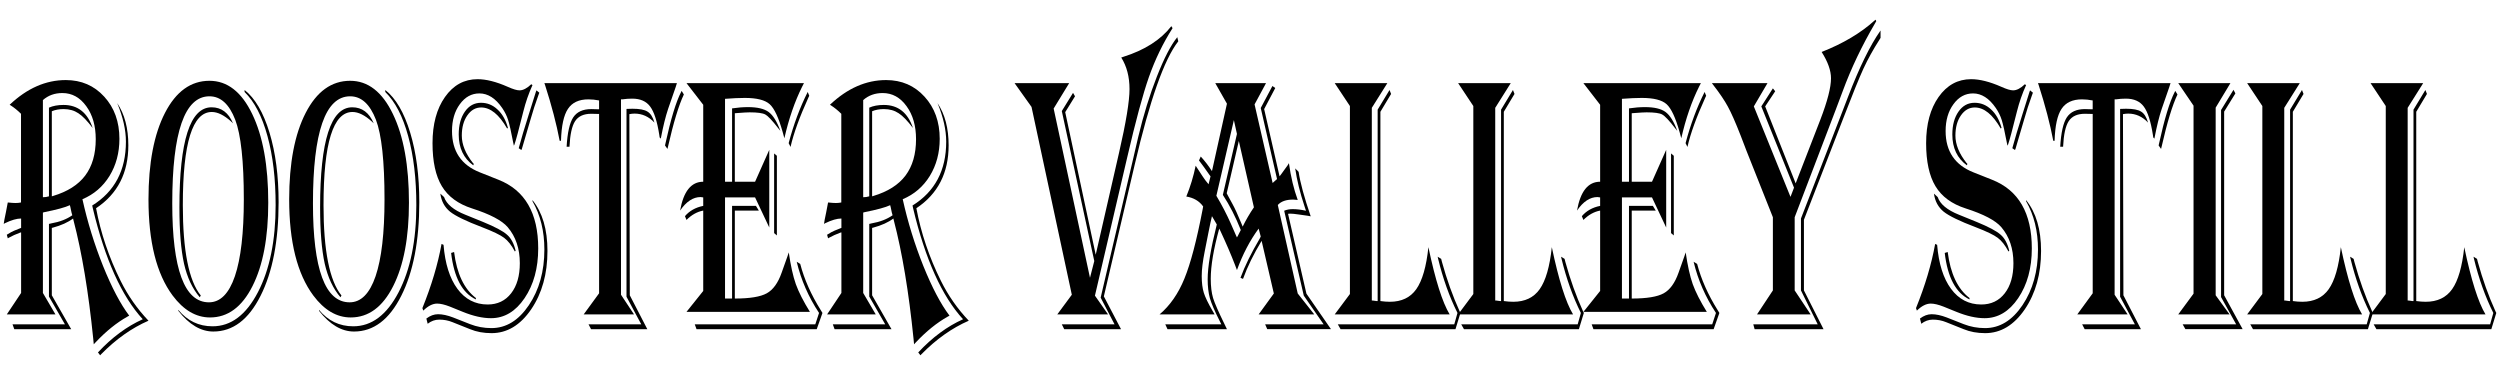
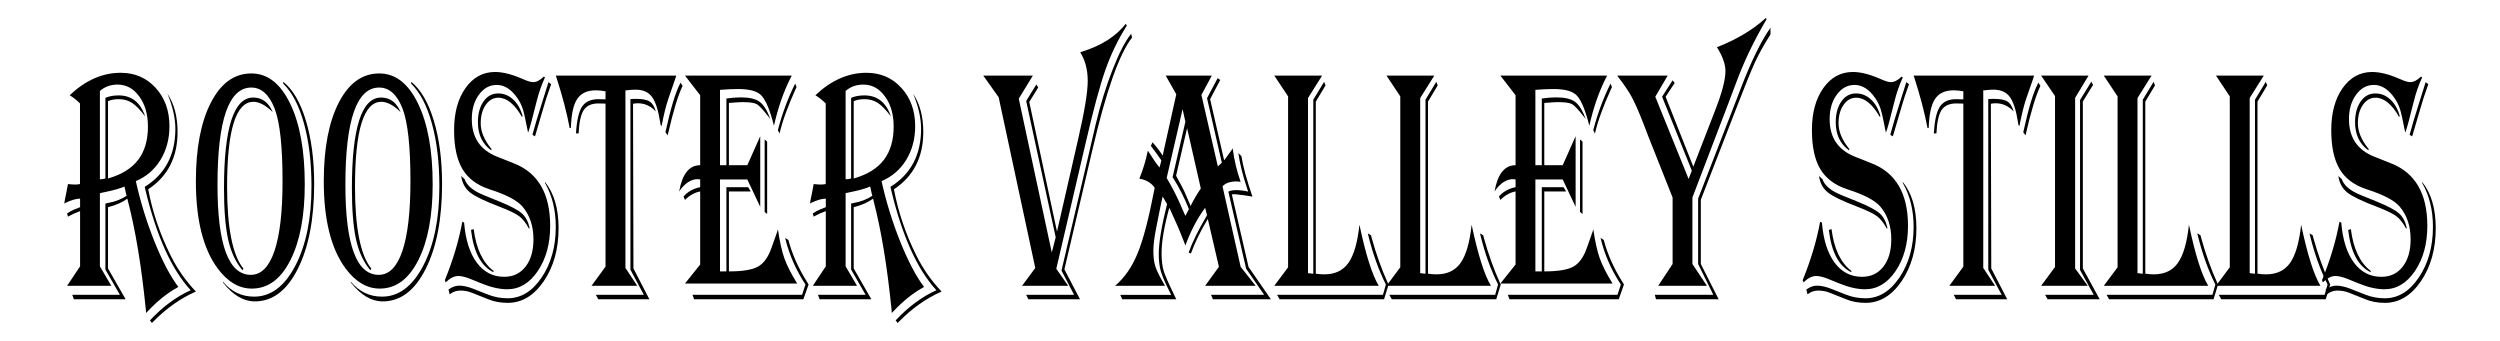
- <svg xmlns="http://www.w3.org/2000/svg" width="60mm" height="9mm" viewBox="0 0 60 9" version="1.1" id="svg16290">
+ <svg xmlns="http://www.w3.org/2000/svg" width="66mm" height="9mm" viewBox="0 0 66 9" version="1.1" id="svg16290">
  <defs id="defs16287">
    <rect x="10.09" y="117.716" width="770.198" height="179.937" id="rect17229" />
    <rect x="9.513" y="145.071" width="775.3" height="268.739" id="rect16776" />
  </defs>
  <g id="layer1">
-     <g aria-label="Rooster Valley Still" transform="matrix(0.1014604,0,0,0.1661159,-10.22283,-19.83938)" id="text17227" style="font-weight:bold;font-size:53.333px;line-height:1.25;-inkscape-font-specification:'sans-serif, Bold';text-align:center;text-anchor:middle;white-space:pre;shape-inside:url(#rect17229);display:inline;fill-opacity:0;stroke:#b8733b;stroke-width:1.89;stroke-linecap:round">
-       <path d="m 103.04,134.567 q 6.172,-3.568 13.281,-3.568 5.521,0 9.089,2.396 3.594,2.396 3.594,6.094 0,3.021 -2.344,5.365 -2.344,2.318 -6.406,3.359 1.797,4.948 4.87,9.635 3.099,4.688 6.198,7.188 l -0.391,0.13 q -3.88,1.328 -7.604,3.75 l -0.391,0.26 -0.13,-0.833 q -1.667,-10.078 -4.661,-17.083 l -0.104,-0.26 q -1.797,0.833 -4.818,1.328 l -0.208,0.026 v 9.74 l 4.583,4.896 h -13.464 l -0.417,-0.703 h 12.396 l -3.776,-4.01 v -10.495 l 0.547,-0.078 q 2.969,-0.312 4.974,-1.172 -0.156,-0.312 -0.182,-0.391 l -0.26,-0.755 q -0.026,-0.078 -0.13,-0.312 -1.615,0.469 -6.094,1.016 l -0.286,0.052 v 11.615 l 2.969,3.099 h -11.51 l 3.385,-3.099 v -8.75 l -0.208,0.026 q -1.51,0.339 -2.734,0.755 l -0.208,0.078 -0.234,-0.521 q 1.146,-0.443 1.797,-0.599 l 1.38,-0.339 0.208,-0.052 v -1.354 q -1.536,0 -3.828,0.677 l -0.286,0.104 q 0.052,-0.365 0.521,-1.693 0.052,-0.104 0.365,-1.172 0.026,-0.078 0.078,-0.234 1.172,0.078 1.823,0.078 0.703,0 1.302,-0.078 v -12.812 q -1.198,-0.729 -2.474,-1.224 z m 7.865,-0.677 v 14.036 q 0.755,0 1.432,-0.13 v -12.812 q 1.432,-0.391 3.438,-0.391 5.078,0 6.901,3.333 -1.927,-1.562 -3.385,-2.135 -1.458,-0.599 -3.49,-0.599 -1.589,0 -2.786,0.312 v 12.292 l 0.286,-0.052 q 5.13,-0.938 7.604,-2.943 2.5,-2.031 2.5,-5.26 0,-2.891 -2.24,-4.766 -2.24,-1.901 -5.651,-1.901 -2.734,0 -4.609,1.016 z m 12.578,15.625 q 1.641,5.365 5.807,10.495 2.604,3.203 6.589,5.755 -5.964,1.589 -11.198,4.844 l -0.234,0.156 -0.521,-0.417 q 4.974,-3.255 10.599,-4.792 -7.5,-5 -11.797,-15.99 l -0.156,-0.443 q 7.969,-3.021 7.969,-9.219 0,-2.552 -2.057,-5.573 2.63,2.396 2.63,6.094 0,5.99 -7.63,9.089 z" style="font-weight:normal;font-family:Algerian;-inkscape-font-specification:'Algerian, Normal';fill-opacity:1;stroke:none" id="path17768" />
-       <path d="m 155.879,137.25 -0.443,-0.26 q -2.5,-1.38 -4.583,-1.38 -6.849,0 -6.849,13.464 0,9.844 4.245,13.047 l -0.234,0.26 q -2.604,-1.849 -3.724,-4.844 -1.094,-3.021 -1.094,-8.151 0,-14.453 7.604,-14.453 3.464,0 5.078,2.318 z m -5.573,-6.146 q 6.328,0 10.104,4.792 3.802,4.792 3.802,12.812 0,7.578 -3.75,12.083 -3.724,4.505 -10.026,4.505 -4.974,0 -8.854,-3.177 -5.703,-4.687 -5.703,-13.88 0,-7.865 3.906,-12.5 3.906,-4.635 10.521,-4.635 z m 0,2.24 q -8.802,0 -8.802,15.469 0,14.297 8.672,14.297 4.036,0 6.146,-3.776 2.109,-3.802 2.109,-11.094 0,-8.255 -2.031,-11.51 -2.135,-3.385 -6.094,-3.385 z m 8.307,-0.911 q 3.724,1.797 5.885,6.146 2.161,4.349 2.161,10.052 0,8.385 -4.271,13.542 -4.245,5.156 -11.172,5.156 -4.427,0 -8.281,-2.995 v -0.13 q 3.229,2.37 8.099,2.37 6.536,0 10.729,-4.922 4.193,-4.922 4.193,-12.578 0,-5.703 -1.927,-9.974 -1.901,-4.271 -5.417,-6.38 z" style="font-weight:normal;font-family:Algerian;-inkscape-font-specification:'Algerian, Normal';fill-opacity:1;stroke:none" id="path17770" />
-       <path d="m 189.16,137.25 -0.443,-0.26 q -2.5,-1.38 -4.583,-1.38 -6.849,0 -6.849,13.464 0,9.844 4.245,13.047 l -0.234,0.26 q -2.604,-1.849 -3.724,-4.844 -1.094,-3.021 -1.094,-8.151 0,-14.453 7.604,-14.453 3.464,0 5.078,2.318 z m -5.573,-6.146 q 6.328,0 10.104,4.792 3.802,4.792 3.802,12.812 0,7.578 -3.75,12.083 -3.724,4.505 -10.026,4.505 -4.974,0 -8.854,-3.177 -5.703,-4.687 -5.703,-13.88 0,-7.865 3.906,-12.5 3.906,-4.635 10.521,-4.635 z m 0,2.24 q -8.802,0 -8.802,15.469 0,14.297 8.672,14.297 4.036,0 6.146,-3.776 2.109,-3.802 2.109,-11.094 0,-8.255 -2.031,-11.51 -2.135,-3.385 -6.094,-3.385 z m 8.307,-0.911 q 3.724,1.797 5.885,6.146 2.161,4.349 2.161,10.052 0,8.385 -4.271,13.542 -4.245,5.156 -11.172,5.156 -4.427,0 -8.281,-2.995 v -0.13 q 3.229,2.37 8.099,2.37 6.536,0 10.729,-4.922 4.193,-4.922 4.193,-12.578 0,-5.703 -1.927,-9.974 -1.901,-4.271 -5.417,-6.38 z" style="font-weight:normal;font-family:Algerian;-inkscape-font-specification:'Algerian, Normal';fill-opacity:1;stroke:none" id="path17772" />
-       <path d="m 226.712,131.729 q -1.354,1.823 -2.161,3.802 -1.589,3.906 -2.109,4.792 l -0.13,0.156 q -0.104,-0.286 -0.156,-0.443 -0.729,-2.344 -1.198,-3.255 -0.469,-0.911 -1.406,-1.745 -2.37,-2.109 -5.391,-2.109 -2.786,0 -4.635,1.562 -1.849,1.536 -1.849,3.88 0,4.375 6.589,5.964 l 4.401,1.068 q 9.401,2.266 9.401,9.922 0,4.271 -3.229,7.188 -3.203,2.891 -7.943,2.891 -2.969,0 -6.641,-0.911 l -3.047,-0.755 q -1.849,-0.443 -3.047,-0.443 -1.589,0 -3.281,1.016 l -0.208,-0.365 q 3.229,-4.87 4.531,-9.271 l 0.469,0.13 q 0.547,4.089 3.281,6.354 2.734,2.266 7.161,2.266 3.49,0 5.547,-1.615 2.057,-1.615 2.057,-4.349 0,-3.151 -2.865,-5.208 -2.057,-1.458 -8.437,-2.708 -4.922,-0.964 -7.135,-3.203 -2.214,-2.24 -2.214,-6.224 0,-4.115 2.943,-6.667 2.969,-2.578 7.708,-2.578 3.047,0 7.109,1.094 1.901,0.521 2.812,0.521 1.276,0 2.786,-0.885 z m 1.615,1.094 -0.234,0.391 q -1.068,1.797 -1.823,3.438 -1.823,3.828 -2.057,4.271 l -0.13,0.182 -0.625,-0.26 0.104,-0.234 q 0.755,-1.719 2.187,-4.479 l 1.771,-3.438 0.13,-0.208 z m -7.604,5.182 q -2.865,-3.047 -6.146,-3.047 -1.979,0 -3.281,1.146 -1.302,1.146 -1.302,2.917 0,1.927 2.63,3.958 l 0.208,0.13 -0.13,0.208 q -3.438,-1.536 -3.438,-4.453 0,-2.031 1.458,-3.307 1.458,-1.276 3.802,-1.276 2.24,0 3.906,0.964 1.693,0.938 2.474,2.656 z m 5.99,10.339 q 3.542,2.682 3.542,7.344 0,4.974 -3.854,8.437 -3.854,3.438 -9.375,3.438 -2.812,0 -5.078,-0.573 l -4.167,-1.016 q -1.458,-0.365 -3.125,-0.365 -1.484,0 -2.734,0.599 l -0.312,-0.755 q 1.354,-0.625 2.76,-0.625 1.562,0 3.568,0.469 l 4.01,0.964 q 2.396,0.573 5.052,0.573 5.208,0 8.854,-3.307 3.672,-3.333 3.672,-8.047 0,-3.984 -2.812,-6.979 z m -18.542,7.5 q 0.964,4.687 5.156,6.641 v 0.208 q -4.844,-1.406 -5.859,-6.719 z m -3.255,-8.438 0.885,0.495 q 0.859,1.536 5.026,2.552 l 4.193,1.042 q 4.271,1.068 5.677,1.849 1.432,0.755 2.031,2.318 l -0.182,0.104 q -1.172,-1.354 -2.552,-1.979 -1.354,-0.625 -5.234,-1.536 -5.625,-1.302 -7.552,-2.24 -1.927,-0.964 -2.292,-2.604 z" style="font-weight:normal;font-family:Algerian;-inkscape-font-specification:'Algerian, Normal';fill-opacity:1;stroke:none" id="path17774" />
-       <path d="m 260.879,131.442 q -0.234,0.443 -0.312,0.599 l -1.771,3.125 q -0.911,1.667 -1.693,4.167 l -0.052,0.13 -0.26,-0.182 -0.078,-0.339 q -0.755,-2.969 -2.161,-4.115 -1.38,-1.146 -4.245,-1.146 -1.172,0 -2.344,0.104 h -0.312 v 28.229 l 3.073,2.839 h -11.901 l 3.646,-3.047 v -25.911 l -1.849,-0.026 q -2.682,0 -3.828,1.068 -1.12,1.042 -1.328,3.698 h -0.677 q 0.286,-3.047 1.562,-4.245 1.302,-1.198 4.271,-1.198 l 1.562,0.026 h 0.286 v -1.276 q -1.328,-0.156 -2.526,-0.156 -3.359,0 -4.844,1.38 -1.484,1.354 -1.641,4.609 h -0.312 q -1.12,-3.62 -3.464,-8.073 l -0.156,-0.26 z m 1.641,1.641 q -1.797,2.292 -3.776,7.604 l -0.104,0.26 -0.573,-0.495 0.078,-0.234 q 1.927,-5.391 3.724,-7.5 l 0.13,-0.156 z m -6.953,4.062 q -2.005,-1.302 -4.688,-1.302 -0.599,0 -1.25,0.078 l 0.104,26.172 4.141,4.896 h -13.307 l -0.599,-0.703 h 12.474 l -3.49,-3.984 v -27.135 l 1.406,-0.026 q 2.526,0 3.568,0.417 1.068,0.391 1.641,1.589 z" style="font-weight:normal;font-family:Algerian;-inkscape-font-specification:'Algerian, Normal';fill-opacity:1;stroke:none" id="path17776" />
-       <path d="m 290.931,131.442 -0.417,0.495 q -2.656,3.255 -4.219,7.474 -0.26,-0.599 -0.391,-0.885 -1.432,-3.125 -3.073,-4.036 -1.641,-0.911 -5.885,-0.911 -1.953,0 -4.687,0.13 v 11.979 h 1.667 v -10.599 q 1.979,-0.182 3.776,-0.182 3.307,0 4.87,0.703 1.562,0.703 2.786,2.734 -0.365,-0.26 -0.521,-0.391 -2.109,-1.667 -3.047,-1.979 -0.938,-0.312 -3.698,-0.312 -0.833,0 -2.969,0.104 l -0.547,0.026 v 9.896 h 4.792 l 3.359,-4.609 v 11.224 l -3.359,-4.349 h -7.109 v 14.609 h 1.667 v -13.385 h 5.651 l 0.677,0.677 h -5.677 v 12.708 q 5.312,0 7.552,-0.755 2.24,-0.755 3.516,-2.969 l 1.38,-2.37 q 0.078,-0.156 0.312,-0.573 0.677,2.865 1.667,4.583 1.016,1.719 3.333,4.01 h -29.193 l 3.958,-3.021 V 149.854 q -2.188,0.26 -3.958,1.354 l -0.365,-0.547 q 1.589,-1.146 4.323,-1.484 v -1.224 q -0.443,-0.052 -0.625,-0.052 -2.656,0 -4.844,1.953 1.198,-4.167 5.469,-4.167 v -11.12 l -3.958,-3.125 z m 1.25,1.823 -0.182,0.234 q -3.177,4.271 -4.245,7.161 l -0.443,-0.547 q 1.745,-4.036 4.505,-7.396 z m -7.656,8.672 v 11.51 l -0.651,-0.339 v -11.51 z m 10.781,22.708 -1.354,2.344 h -28.437 l -0.417,-0.703 h 28.516 l 0.885,-1.641 q -3.75,-3.464 -5.286,-7.396 l 0.833,0.312 q 1.432,3.333 4.844,6.667 z" style="font-weight:normal;font-family:Algerian;-inkscape-font-specification:'Algerian, Normal';fill-opacity:1;stroke:none" id="path17778" />
-       <path d="m 297.077,134.567 q 6.172,-3.568 13.281,-3.568 5.521,0 9.089,2.396 3.594,2.396 3.594,6.094 0,3.021 -2.344,5.365 -2.344,2.318 -6.406,3.359 1.797,4.948 4.87,9.635 3.099,4.688 6.198,7.188 l -0.391,0.13 q -3.88,1.328 -7.604,3.75 l -0.391,0.26 -0.13,-0.833 q -1.667,-10.078 -4.661,-17.083 l -0.104,-0.26 q -1.797,0.833 -4.818,1.328 l -0.208,0.026 v 9.74 l 4.583,4.896 h -13.464 l -0.417,-0.703 h 12.396 l -3.776,-4.01 v -10.495 l 0.547,-0.078 q 2.969,-0.312 4.974,-1.172 -0.156,-0.312 -0.182,-0.391 l -0.26,-0.755 q -0.026,-0.078 -0.13,-0.312 -1.615,0.469 -6.094,1.016 l -0.286,0.052 v 11.615 l 2.969,3.099 h -11.51 l 3.385,-3.099 v -8.75 l -0.208,0.026 q -1.51,0.339 -2.734,0.755 l -0.208,0.078 -0.234,-0.521 q 1.146,-0.443 1.797,-0.599 l 1.38,-0.339 0.208,-0.052 v -1.354 q -1.536,0 -3.828,0.677 l -0.286,0.104 q 0.052,-0.365 0.521,-1.693 0.052,-0.104 0.365,-1.172 0.026,-0.078 0.078,-0.234 1.172,0.078 1.823,0.078 0.703,0 1.302,-0.078 v -12.812 q -1.198,-0.729 -2.474,-1.224 z m 7.865,-0.677 v 14.036 q 0.755,0 1.432,-0.13 v -12.812 q 1.432,-0.391 3.438,-0.391 5.078,0 6.901,3.333 -1.927,-1.562 -3.385,-2.135 -1.458,-0.599 -3.49,-0.599 -1.589,0 -2.786,0.312 v 12.292 l 0.286,-0.052 q 5.13,-0.938 7.604,-2.943 2.5,-2.031 2.5,-5.26 0,-2.891 -2.24,-4.766 -2.24,-1.901 -5.651,-1.901 -2.734,0 -4.609,1.016 z m 12.578,15.625 q 1.641,5.365 5.807,10.495 2.604,3.203 6.589,5.755 -5.964,1.589 -11.198,4.844 l -0.234,0.156 -0.521,-0.417 q 4.974,-3.255 10.599,-4.792 -7.5,-5 -11.797,-15.99 l -0.156,-0.443 q 7.969,-3.021 7.969,-9.219 0,-2.552 -2.057,-5.573 2.63,2.396 2.63,6.094 0,5.99 -7.63,9.089 z" style="font-weight:normal;font-family:Algerian;-inkscape-font-specification:'Algerian, Normal';fill-opacity:1;stroke:none" id="path17780" />
-       <path d="m 377.832,123.213 0.286,0.286 q -3.411,3.281 -5.573,7.031 -2.161,3.75 -5.182,11.719 l -7.604,19.896 3.099,2.708 h -12.005 l 3.437,-2.839 -9.531,-27.135 -4.01,-3.438 h 12.917 l -3.672,3.672 8.594,24.453 1.016,-2.422 -7.682,-21.667 2.656,-2.63 0.469,0.495 -2.318,2.292 7.214,20.599 5.521,-14.74 q 2.474,-6.562 2.474,-9.193 0,-2.656 -1.953,-4.557 l 0.495,-0.104 q 7.578,-1.458 11.354,-4.427 z m 1.406,1.589 0.234,0.599 q -4.974,3.88 -10.26,17.708 l -7.344,19.141 4.062,4.74 h -13.437 l -0.573,-0.703 h 12.474 l -3.281,-3.854 7.474,-19.505 1.406,-3.698 q 1.875,-4.792 4.427,-8.75 2.552,-3.984 4.818,-5.677 z" style="font-weight:normal;font-family:Algerian;-inkscape-font-specification:'Algerian, Normal';fill-opacity:1;stroke:none" id="path17782" />
-       <path d="m 400.228,131.442 -2.708,3.073 4.271,11.354 1.042,-0.573 -3.854,-10.26 2.76,-3.177 0.677,0.286 -2.63,3.047 3.646,9.714 q 0.312,-0.234 0.365,-0.286 l 0.859,-0.729 q 0.781,-0.625 0.99,-0.885 0.677,2.969 2.083,5.312 -0.755,-0.052 -1.094,-0.052 -2.474,0 -3.62,0.781 l 4.714,12.786 3.906,3.021 h -13.151 l 3.594,-3.021 -2.891,-7.604 q -2.865,2.891 -4.401,5.495 l -0.599,-0.156 q 1.536,-2.552 4.583,-5.703 l 0.208,-0.26 -0.495,-1.146 q -3.099,2.578 -5.13,5.99 l -0.469,-0.755 q -1.354,-2.161 -3.464,-4.922 l -0.26,-0.312 q -2.005,4.453 -2.005,7.24 0,1.641 0.547,2.786 0.573,1.12 2.708,3.776 0.182,0.234 0.573,0.729 h -14.062 l -0.521,-0.703 h 13.255 l -0.443,-0.547 q -1.719,-2.083 -2.266,-3.229 -0.521,-1.172 -0.521,-2.734 0,-2.656 2.161,-7.917 l -1.146,-1.198 q -0.339,0.833 -0.859,2.448 l -0.859,2.656 q -0.703,2.135 -0.703,3.542 0,1.458 0.495,2.422 0.495,0.964 2.083,2.63 0.156,0.156 0.469,0.495 h -13.021 q 3.724,-1.927 5.885,-5.182 2.188,-3.255 4.323,-10.052 l 0.104,-0.365 q -1.38,-1.172 -3.984,-1.432 1.432,-2.135 2.214,-4.453 0.365,0.339 0.443,0.417 l 1.172,1.094 q 0.599,0.573 1.432,1.172 l 0.469,-1.146 -0.312,-0.26 q -1.302,-1.146 -2.187,-1.849 l -0.234,-0.182 0.417,-0.573 q 1.38,0.911 2.656,2.109 l 3.542,-9.74 -2.76,-2.969 z m -6.432,8.359 -2.865,7.552 q 0.234,0.26 0.26,0.312 l 1.068,1.198 q 0.859,0.938 2.188,2.917 l 0.26,0.391 q 1.12,-1.406 2.656,-2.786 z m -1.172,-3.021 -4.141,10.937 q 1.979,2.031 3.411,4.01 l 1.198,1.667 q 0.026,0.026 0.26,0.339 0.234,-0.234 0.26,-0.286 l 0.365,-0.443 q 0.078,-0.104 0.286,-0.339 -1.823,-2.812 -4.245,-5.078 l 3.333,-8.802 z m 15.312,7.474 q 0.573,2.344 2.865,6.432 -0.573,-0.078 -0.651,-0.078 l -2.109,-0.182 q -1.432,-0.13 -2.083,-0.13 -0.104,0 -0.521,0.026 l 4.349,11.536 5.807,5.13 h -15.078 l -0.495,-0.703 h 13.828 l -4.688,-4.141 -4.635,-12.266 q 0.885,-0.234 2.031,-0.234 1.406,0 3.125,0.234 l -0.312,-0.573 q -1.667,-3.073 -2.24,-5.547 z" style="font-weight:normal;font-family:Algerian;-inkscape-font-specification:'Algerian, Normal';fill-opacity:1;stroke:none" id="path17784" />
-       <path d="m 416.478,131.442 h 12.448 l -3.672,3.568 v 27.839 h 0.208 l 0.938,0.078 h 0.234 v -27.656 l 2.812,-2.839 0.365,0.573 -2.526,2.578 v 27.344 q 1.172,0.104 2.24,0.104 4.141,0 6.25,-1.823 2.135,-1.849 2.865,-6.068 2.448,7.109 5.026,9.714 h -27.187 l 3.594,-2.943 v -27.161 z m 29.74,33.203 -1.172,2.344 h -27.187 l -0.651,-0.703 h 27.552 l 0.755,-1.641 q -2.865,-3.516 -4.583,-7.839 l -0.104,-0.286 0.833,0.312 0.182,0.443 q 1.745,3.854 4.167,7.109 z" style="font-weight:normal;font-family:Algerian;-inkscape-font-specification:'Algerian, Normal';fill-opacity:1;stroke:none" id="path17786" />
-       <path d="m 445.67,131.442 h 12.448 l -3.672,3.568 v 27.839 h 0.208 l 0.938,0.078 h 0.234 v -27.656 l 2.812,-2.839 0.365,0.573 -2.526,2.578 v 27.344 q 1.172,0.104 2.24,0.104 4.141,0 6.25,-1.823 2.135,-1.849 2.865,-6.068 2.448,7.109 5.026,9.714 h -27.187 l 3.594,-2.943 v -27.161 z m 29.74,33.203 -1.172,2.344 h -27.187 l -0.651,-0.703 h 27.552 l 0.755,-1.641 q -2.865,-3.516 -4.583,-7.839 l -0.104,-0.286 0.833,0.312 0.182,0.443 q 1.745,3.854 4.167,7.109 z" style="font-weight:normal;font-family:Algerian;-inkscape-font-specification:'Algerian, Normal';fill-opacity:1;stroke:none" id="path17788" />
-       <path d="m 503.092,131.442 -0.417,0.495 q -2.656,3.255 -4.219,7.474 -0.26,-0.599 -0.391,-0.885 -1.432,-3.125 -3.073,-4.036 -1.641,-0.911 -5.885,-0.911 -1.953,0 -4.688,0.13 v 11.979 h 1.667 v -10.599 q 1.979,-0.182 3.776,-0.182 3.307,0 4.87,0.703 1.562,0.703 2.786,2.734 -0.365,-0.26 -0.521,-0.391 -2.109,-1.667 -3.047,-1.979 -0.938,-0.312 -3.698,-0.312 -0.833,0 -2.969,0.104 l -0.547,0.026 v 9.896 h 4.792 l 3.359,-4.609 v 11.224 l -3.359,-4.349 h -7.109 v 14.609 h 1.667 v -13.385 h 5.651 l 0.677,0.677 h -5.677 v 12.708 q 5.312,0 7.552,-0.755 2.24,-0.755 3.516,-2.969 l 1.38,-2.37 q 0.078,-0.156 0.312,-0.573 0.677,2.865 1.667,4.583 1.016,1.719 3.333,4.01 h -29.193 l 3.958,-3.021 V 149.854 q -2.188,0.26 -3.958,1.354 l -0.365,-0.547 q 1.589,-1.146 4.323,-1.484 v -1.224 q -0.443,-0.052 -0.625,-0.052 -2.656,0 -4.844,1.953 1.198,-4.167 5.469,-4.167 v -11.12 l -3.958,-3.125 z m 1.25,1.823 -0.182,0.234 q -3.177,4.271 -4.245,7.161 l -0.443,-0.547 q 1.745,-4.036 4.505,-7.396 z m -7.656,8.672 v 11.51 l -0.651,-0.339 v -11.51 z m 10.781,22.708 -1.354,2.344 h -28.437 l -0.417,-0.703 h 28.516 l 0.885,-1.641 q -3.75,-3.464 -5.286,-7.396 l 0.833,0.312 q 1.432,3.333 4.844,6.667 z" style="font-weight:normal;font-family:Algerian;-inkscape-font-specification:'Algerian, Normal';fill-opacity:1;stroke:none" id="path17790" />
-       <path d="m 544.42,122.276 0.156,0.208 -0.26,0.286 q -4.661,4.844 -7.682,9.844 -1.172,1.901 -1.667,2.708 l -9.688,15.495 v 10.573 l 3.776,3.464 h -12.682 l 3.75,-3.464 v -10.573 l -6.25,-9.609 -1.354,-2.161 q -1.849,-2.891 -3.047,-4.219 -1.172,-1.328 -3.49,-3.151 l -0.286,-0.234 h 13.151 l -3.229,3.359 8.672,13.073 0.833,-1.328 -7.734,-11.745 2.734,-2.604 0.547,0.417 -2.37,2.188 7.214,11.12 5.833,-9.193 q 2.526,-4.01 2.526,-5.99 0,-1.667 -2.214,-3.802 7.578,-1.823 12.448,-4.505 z m 1.172,1.562 v 1.068 l -0.26,0.26 q -2.187,2.083 -3.776,4.167 -1.562,2.083 -4.661,7.005 l -9.427,14.844 v 10.208 l 4.635,5.599 h -16.302 l -0.312,-0.703 h 15.234 l -3.958,-4.896 v -10.391 l 9.609,-15.156 1.51,-2.396 q 4.036,-6.432 7.708,-9.609 z" style="font-weight:normal;font-family:Algerian;-inkscape-font-specification:'Algerian, Normal';fill-opacity:1;stroke:none" id="path17792" />
-       <path d="m 580.019,131.729 q -1.354,1.823 -2.161,3.802 -1.589,3.906 -2.109,4.792 l -0.13,0.156 q -0.104,-0.286 -0.156,-0.443 -0.729,-2.344 -1.198,-3.255 -0.469,-0.911 -1.406,-1.745 -2.37,-2.109 -5.391,-2.109 -2.786,0 -4.635,1.562 -1.849,1.536 -1.849,3.88 0,4.375 6.589,5.964 l 4.401,1.068 q 9.401,2.266 9.401,9.922 0,4.271 -3.229,7.188 -3.203,2.891 -7.943,2.891 -2.969,0 -6.641,-0.911 l -3.047,-0.755 q -1.849,-0.443 -3.047,-0.443 -1.589,0 -3.281,1.016 l -0.208,-0.365 q 3.229,-4.87 4.531,-9.271 l 0.469,0.13 q 0.547,4.089 3.281,6.354 2.734,2.266 7.161,2.266 3.49,0 5.547,-1.615 2.057,-1.615 2.057,-4.349 0,-3.151 -2.865,-5.208 -2.057,-1.458 -8.438,-2.708 -4.922,-0.964 -7.135,-3.203 -2.214,-2.24 -2.214,-6.224 0,-4.115 2.943,-6.667 2.969,-2.578 7.708,-2.578 3.047,0 7.109,1.094 1.901,0.521 2.812,0.521 1.276,0 2.786,-0.885 z m 1.615,1.094 -0.234,0.391 q -1.068,1.797 -1.823,3.438 -1.823,3.828 -2.057,4.271 l -0.13,0.182 -0.625,-0.26 0.104,-0.234 q 0.755,-1.719 2.188,-4.479 l 1.771,-3.438 0.13,-0.208 z m -7.604,5.182 q -2.865,-3.047 -6.146,-3.047 -1.979,0 -3.281,1.146 -1.302,1.146 -1.302,2.917 0,1.927 2.63,3.958 l 0.208,0.13 -0.13,0.208 q -3.437,-1.536 -3.437,-4.453 0,-2.031 1.458,-3.307 1.458,-1.276 3.802,-1.276 2.24,0 3.906,0.964 1.693,0.938 2.474,2.656 z m 5.99,10.339 q 3.542,2.682 3.542,7.344 0,4.974 -3.854,8.437 -3.854,3.438 -9.375,3.438 -2.812,0 -5.078,-0.573 l -4.167,-1.016 q -1.458,-0.365 -3.125,-0.365 -1.484,0 -2.734,0.599 l -0.312,-0.755 q 1.354,-0.625 2.76,-0.625 1.562,0 3.568,0.469 l 4.01,0.964 q 2.396,0.573 5.052,0.573 5.208,0 8.854,-3.307 3.672,-3.333 3.672,-8.047 0,-3.984 -2.812,-6.979 z m -18.542,7.5 q 0.964,4.687 5.156,6.641 v 0.208 q -4.844,-1.406 -5.859,-6.719 z m -3.255,-8.438 0.885,0.495 q 0.859,1.536 5.026,2.552 l 4.193,1.042 q 4.271,1.068 5.677,1.849 1.432,0.755 2.031,2.318 l -0.182,0.104 q -1.172,-1.354 -2.552,-1.979 -1.354,-0.625 -5.234,-1.536 -5.625,-1.302 -7.552,-2.24 -1.927,-0.964 -2.292,-2.604 z" style="font-weight:normal;font-family:Algerian;-inkscape-font-specification:'Algerian, Normal';fill-opacity:1;stroke:none" id="path17794" />
-       <path d="m 614.186,131.442 q -0.234,0.443 -0.312,0.599 l -1.771,3.125 q -0.911,1.667 -1.693,4.167 l -0.052,0.13 -0.26,-0.182 -0.078,-0.339 q -0.755,-2.969 -2.161,-4.115 -1.38,-1.146 -4.245,-1.146 -1.172,0 -2.344,0.104 h -0.312 v 28.229 l 3.073,2.839 h -11.901 l 3.646,-3.047 v -25.911 l -1.849,-0.026 q -2.682,0 -3.828,1.068 -1.12,1.042 -1.328,3.698 H 588.092 q 0.286,-3.047 1.562,-4.245 1.302,-1.198 4.271,-1.198 l 1.562,0.026 h 0.286 v -1.276 q -1.328,-0.156 -2.526,-0.156 -3.359,0 -4.844,1.38 -1.484,1.354 -1.641,4.609 h -0.312 q -1.12,-3.62 -3.464,-8.073 l -0.156,-0.26 z m 1.641,1.641 q -1.797,2.292 -3.776,7.604 l -0.104,0.26 -0.573,-0.495 0.078,-0.234 q 1.927,-5.391 3.724,-7.5 l 0.13,-0.156 z m -6.953,4.062 q -2.005,-1.302 -4.688,-1.302 -0.599,0 -1.25,0.078 l 0.104,26.172 4.141,4.896 h -13.307 l -0.599,-0.703 h 12.474 l -3.49,-3.984 v -27.135 l 1.406,-0.026 q 2.526,0 3.568,0.417 1.068,0.391 1.641,1.589 z" style="font-weight:normal;font-family:Algerian;-inkscape-font-specification:'Algerian, Normal';fill-opacity:1;stroke:none" id="path17796" />
-       <path d="m 616.009,131.442 h 12.344 l -3.49,3.542 v 27.109 l 3.281,2.76 h -12.135 l 3.62,-2.995 v -27.161 z m 13.516,1.484 -2.656,2.63 v 26.536 l 4.375,4.896 h -13.542 l -0.651,-0.703 h 12.656 l -3.568,-3.932 v -27.031 l 2.943,-2.917 z" style="font-weight:normal;font-family:Algerian;-inkscape-font-specification:'Algerian, Normal';fill-opacity:1;stroke:none" id="path17798" />
-       <path d="m 632.311,131.442 h 12.448 l -3.672,3.568 v 27.839 h 0.208 l 0.938,0.078 h 0.234 v -27.656 l 2.812,-2.839 0.365,0.573 -2.526,2.578 v 27.344 q 1.172,0.104 2.24,0.104 4.141,0 6.25,-1.823 2.135,-1.849 2.865,-6.068 2.448,7.109 5.026,9.714 H 632.311 l 3.594,-2.943 v -27.161 z m 29.74,33.203 -1.172,2.344 h -27.187 l -0.651,-0.703 h 27.552 l 0.755,-1.641 q -2.865,-3.516 -4.583,-7.839 l -0.104,-0.286 0.833,0.312 0.182,0.443 q 1.745,3.854 4.167,7.109 z" style="font-weight:normal;font-family:Algerian;-inkscape-font-specification:'Algerian, Normal';fill-opacity:1;stroke:none" id="path17800" />
-       <path d="m 661.503,131.442 h 12.448 l -3.672,3.568 v 27.839 h 0.208 l 0.938,0.078 h 0.234 v -27.656 l 2.812,-2.839 0.365,0.573 -2.526,2.578 v 27.344 q 1.172,0.104 2.24,0.104 4.141,0 6.25,-1.823 2.135,-1.849 2.865,-6.068 2.448,7.109 5.026,9.714 h -27.187 l 3.594,-2.943 v -27.161 z m 29.74,33.203 -1.172,2.344 h -27.187 l -0.651,-0.703 h 27.552 l 0.755,-1.641 q -2.865,-3.516 -4.583,-7.839 l -0.104,-0.286 0.833,0.312 0.182,0.443 q 1.745,3.854 4.167,7.109 z" style="font-weight:normal;font-family:Algerian;-inkscape-font-specification:'Algerian, Normal';fill-opacity:1;stroke:none" id="path17802" />
+     <g aria-label="Rooster Valley Stills" transform="matrix(0.1014604,0,0,0.1661159,-7.114497,-19.83938)" id="text17227" style="font-weight:bold;font-size:53.333px;line-height:1.25;-inkscape-font-specification:'sans-serif, Bold';text-align:center;text-anchor:middle;white-space:pre;shape-inside:url(#rect17229);fill-opacity:0;stroke:#b8733b;stroke-width:1.89;stroke-linecap:round">
+       <path d="m 88.249,134.567 q 6.172,-3.568 13.281,-3.568 5.521,0 9.089,2.396 3.594,2.396 3.594,6.094 0,3.021 -2.344,5.365 -2.344,2.318 -6.406,3.359 1.797,4.948 4.87,9.635 3.099,4.688 6.198,7.188 l -0.391,0.13 q -3.88,1.328 -7.604,3.75 l -0.391,0.26 -0.13,-0.833 q -1.667,-10.078 -4.661,-17.083 l -0.104,-0.26 q -1.797,0.833 -4.818,1.328 l -0.208,0.026 v 9.74 l 4.583,4.896 H 89.342 l -0.417,-0.703 h 12.396 l -3.776,-4.01 v -10.495 l 0.547,-0.078 q 2.969,-0.312 4.974,-1.172 -0.156,-0.312 -0.182,-0.391 l -0.26,-0.755 q -0.026,-0.078 -0.13,-0.312 -1.615,0.469 -6.094,1.016 l -0.286,0.052 v 11.615 l 2.969,3.099 h -11.51 l 3.385,-3.099 v -8.75 l -0.208,0.026 q -1.51,0.339 -2.734,0.755 l -0.208,0.078 -0.234,-0.521 q 1.146,-0.443 1.797,-0.599 l 1.38,-0.339 0.208,-0.052 v -1.354 q -1.536,0 -3.828,0.677 l -0.286,0.104 q 0.052,-0.365 0.521,-1.693 0.052,-0.104 0.365,-1.172 0.026,-0.078 0.078,-0.234 1.172,0.078 1.823,0.078 0.703,0 1.302,-0.078 v -12.812 q -1.198,-0.729 -2.474,-1.224 z m 7.865,-0.677 v 14.036 q 0.755,0 1.432,-0.13 v -12.812 q 1.432,-0.391 3.437,-0.391 5.078,0 6.901,3.333 -1.927,-1.562 -3.385,-2.135 -1.458,-0.599 -3.49,-0.599 -1.589,0 -2.786,0.312 v 12.292 l 0.286,-0.052 q 5.13,-0.938 7.604,-2.943 2.5,-2.031 2.5,-5.26 0,-2.891 -2.24,-4.766 -2.24,-1.901 -5.651,-1.901 -2.734,0 -4.609,1.016 z m 12.578,15.625 q 1.641,5.365 5.807,10.495 2.604,3.203 6.589,5.755 -5.964,1.589 -11.198,4.844 l -0.234,0.156 -0.521,-0.417 q 4.974,-3.255 10.599,-4.792 -7.5,-5 -11.797,-15.99 l -0.156,-0.443 q 7.969,-3.021 7.969,-9.219 0,-2.552 -2.057,-5.573 2.63,2.396 2.63,6.094 0,5.99 -7.63,9.089 z" style="font-weight:normal;font-family:Algerian;-inkscape-font-specification:'Algerian, Normal';fill-opacity:1;stroke:none" id="path17830" />
+       <path d="m 141.087,137.25 -0.443,-0.26 q -2.5,-1.38 -4.583,-1.38 -6.849,0 -6.849,13.464 0,9.844 4.245,13.047 l -0.234,0.26 q -2.604,-1.849 -3.724,-4.844 -1.094,-3.021 -1.094,-8.151 0,-14.453 7.604,-14.453 3.464,0 5.078,2.318 z m -5.573,-6.146 q 6.328,0 10.104,4.792 3.802,4.792 3.802,12.812 0,7.578 -3.75,12.083 -3.724,4.505 -10.026,4.505 -4.974,0 -8.854,-3.177 -5.703,-4.687 -5.703,-13.88 0,-7.865 3.906,-12.5 3.906,-4.635 10.521,-4.635 z m 0,2.24 q -8.802,0 -8.802,15.469 0,14.297 8.672,14.297 4.036,0 6.146,-3.776 2.109,-3.802 2.109,-11.094 0,-8.255 -2.031,-11.51 -2.135,-3.385 -6.094,-3.385 z m 8.307,-0.911 q 3.724,1.797 5.885,6.146 2.161,4.349 2.161,10.052 0,8.385 -4.271,13.542 -4.245,5.156 -11.172,5.156 -4.427,0 -8.281,-2.995 v -0.13 q 3.229,2.37 8.099,2.37 6.536,0 10.729,-4.922 4.193,-4.922 4.193,-12.578 0,-5.703 -1.927,-9.974 -1.901,-4.271 -5.417,-6.38 z" style="font-weight:normal;font-family:Algerian;-inkscape-font-specification:'Algerian, Normal';fill-opacity:1;stroke:none" id="path17832" />
+       <path d="m 174.368,137.25 -0.443,-0.26 q -2.5,-1.38 -4.583,-1.38 -6.849,0 -6.849,13.464 0,9.844 4.245,13.047 l -0.234,0.26 q -2.604,-1.849 -3.724,-4.844 -1.094,-3.021 -1.094,-8.151 0,-14.453 7.604,-14.453 3.464,0 5.078,2.318 z m -5.573,-6.146 q 6.328,0 10.104,4.792 3.802,4.792 3.802,12.812 0,7.578 -3.75,12.083 -3.724,4.505 -10.026,4.505 -4.974,0 -8.854,-3.177 -5.703,-4.687 -5.703,-13.88 0,-7.865 3.906,-12.5 3.906,-4.635 10.521,-4.635 z m 0,2.24 q -8.802,0 -8.802,15.469 0,14.297 8.672,14.297 4.036,0 6.146,-3.776 2.109,-3.802 2.109,-11.094 0,-8.255 -2.031,-11.51 -2.135,-3.385 -6.094,-3.385 z m 8.307,-0.911 q 3.724,1.797 5.885,6.146 2.161,4.349 2.161,10.052 0,8.385 -4.271,13.542 -4.245,5.156 -11.172,5.156 -4.427,0 -8.281,-2.995 v -0.13 q 3.229,2.37 8.099,2.37 6.536,0 10.729,-4.922 4.193,-4.922 4.193,-12.578 0,-5.703 -1.927,-9.974 -1.901,-4.271 -5.417,-6.38 z" style="font-weight:normal;font-family:Algerian;-inkscape-font-specification:'Algerian, Normal';fill-opacity:1;stroke:none" id="path17834" />
+       <path d="m 211.92,131.729 q -1.354,1.823 -2.161,3.802 -1.589,3.906 -2.109,4.792 l -0.13,0.156 q -0.104,-0.286 -0.156,-0.443 -0.729,-2.344 -1.198,-3.255 -0.469,-0.911 -1.406,-1.745 -2.37,-2.109 -5.391,-2.109 -2.786,0 -4.635,1.562 -1.849,1.536 -1.849,3.88 0,4.375 6.589,5.964 l 4.401,1.068 q 9.401,2.266 9.401,9.922 0,4.271 -3.229,7.188 -3.203,2.891 -7.943,2.891 -2.969,0 -6.641,-0.911 l -3.047,-0.755 q -1.849,-0.443 -3.047,-0.443 -1.589,0 -3.281,1.016 l -0.208,-0.365 q 3.229,-4.87 4.531,-9.271 l 0.469,0.13 q 0.547,4.089 3.281,6.354 2.734,2.266 7.161,2.266 3.49,0 5.547,-1.615 2.057,-1.615 2.057,-4.349 0,-3.151 -2.865,-5.208 -2.057,-1.458 -8.438,-2.708 -4.922,-0.964 -7.135,-3.203 -2.214,-2.24 -2.214,-6.224 0,-4.115 2.943,-6.667 2.969,-2.578 7.708,-2.578 3.047,0 7.109,1.094 1.901,0.521 2.812,0.521 1.276,0 2.786,-0.885 z m 1.615,1.094 -0.234,0.391 q -1.068,1.797 -1.823,3.438 -1.823,3.828 -2.057,4.271 l -0.13,0.182 -0.625,-0.26 0.104,-0.234 q 0.755,-1.719 2.188,-4.479 l 1.771,-3.438 0.13,-0.208 z m -7.604,5.182 q -2.865,-3.047 -6.146,-3.047 -1.979,0 -3.281,1.146 -1.302,1.146 -1.302,2.917 0,1.927 2.63,3.958 l 0.208,0.13 -0.13,0.208 q -3.438,-1.536 -3.438,-4.453 0,-2.031 1.458,-3.307 1.458,-1.276 3.802,-1.276 2.24,0 3.906,0.964 1.693,0.938 2.474,2.656 z m 5.99,10.339 q 3.542,2.682 3.542,7.344 0,4.974 -3.854,8.437 -3.854,3.438 -9.375,3.438 -2.812,0 -5.078,-0.573 l -4.167,-1.016 q -1.458,-0.365 -3.125,-0.365 -1.484,0 -2.734,0.599 l -0.312,-0.755 q 1.354,-0.625 2.76,-0.625 1.562,0 3.568,0.469 l 4.01,0.964 q 2.396,0.573 5.052,0.573 5.208,0 8.854,-3.307 3.672,-3.333 3.672,-8.047 0,-3.984 -2.812,-6.979 z m -18.542,7.5 q 0.964,4.687 5.156,6.641 v 0.208 q -4.844,-1.406 -5.859,-6.719 z m -3.255,-8.438 0.885,0.495 q 0.859,1.536 5.026,2.552 l 4.193,1.042 q 4.271,1.068 5.677,1.849 1.432,0.755 2.031,2.318 l -0.182,0.104 q -1.172,-1.354 -2.552,-1.979 -1.354,-0.625 -5.234,-1.536 -5.625,-1.302 -7.552,-2.24 -1.927,-0.964 -2.292,-2.604 z" style="font-weight:normal;font-family:Algerian;-inkscape-font-specification:'Algerian, Normal';fill-opacity:1;stroke:none" id="path17836" />
+       <path d="m 246.087,131.442 q -0.234,0.443 -0.312,0.599 l -1.771,3.125 q -0.911,1.667 -1.693,4.167 l -0.052,0.13 -0.26,-0.182 -0.078,-0.339 q -0.755,-2.969 -2.161,-4.115 -1.38,-1.146 -4.245,-1.146 -1.172,0 -2.344,0.104 h -0.312 v 28.229 l 3.073,2.839 h -11.901 l 3.646,-3.047 v -25.911 l -1.849,-0.026 q -2.682,0 -3.828,1.068 -1.12,1.042 -1.328,3.698 h -0.677 q 0.286,-3.047 1.562,-4.245 1.302,-1.198 4.271,-1.198 l 1.562,0.026 h 0.286 v -1.276 q -1.328,-0.156 -2.526,-0.156 -3.359,0 -4.844,1.38 -1.484,1.354 -1.641,4.609 h -0.312 q -1.12,-3.62 -3.464,-8.073 l -0.156,-0.26 z m 1.641,1.641 q -1.797,2.292 -3.776,7.604 l -0.104,0.26 -0.573,-0.495 0.078,-0.234 q 1.927,-5.391 3.724,-7.5 l 0.13,-0.156 z m -6.953,4.062 q -2.005,-1.302 -4.687,-1.302 -0.599,0 -1.25,0.078 l 0.104,26.172 4.141,4.896 h -13.307 l -0.599,-0.703 h 12.474 l -3.49,-3.984 v -27.135 l 1.406,-0.026 q 2.526,0 3.568,0.417 1.068,0.391 1.641,1.589 z" style="font-weight:normal;font-family:Algerian;-inkscape-font-specification:'Algerian, Normal';fill-opacity:1;stroke:none" id="path17838" />
+       <path d="m 276.139,131.442 -0.417,0.495 q -2.656,3.255 -4.219,7.474 -0.26,-0.599 -0.391,-0.885 -1.432,-3.125 -3.073,-4.036 -1.641,-0.911 -5.885,-0.911 -1.953,0 -4.688,0.13 v 11.979 h 1.667 v -10.599 q 1.979,-0.182 3.776,-0.182 3.307,0 4.87,0.703 1.562,0.703 2.786,2.734 -0.365,-0.26 -0.521,-0.391 -2.109,-1.667 -3.047,-1.979 -0.938,-0.312 -3.698,-0.312 -0.833,0 -2.969,0.104 l -0.547,0.026 v 9.896 h 4.792 l 3.359,-4.609 v 11.224 l -3.359,-4.349 h -7.109 v 14.609 h 1.667 v -13.385 h 5.651 l 0.677,0.677 h -5.677 v 12.708 q 5.312,0 7.552,-0.755 2.24,-0.755 3.516,-2.969 l 1.38,-2.37 q 0.078,-0.156 0.312,-0.573 0.677,2.865 1.667,4.583 1.016,1.719 3.333,4.01 h -29.193 l 3.958,-3.021 V 149.854 q -2.188,0.26 -3.958,1.354 l -0.365,-0.547 q 1.589,-1.146 4.323,-1.484 v -1.224 q -0.443,-0.052 -0.625,-0.052 -2.656,0 -4.844,1.953 1.198,-4.167 5.469,-4.167 v -11.12 l -3.958,-3.125 z m 1.25,1.823 -0.182,0.234 q -3.177,4.271 -4.245,7.161 l -0.443,-0.547 q 1.745,-4.036 4.505,-7.396 z m -7.656,8.672 v 11.51 l -0.651,-0.339 v -11.51 z m 10.781,22.708 -1.354,2.344 h -28.437 l -0.417,-0.703 h 28.516 l 0.885,-1.641 q -3.75,-3.464 -5.286,-7.396 l 0.833,0.312 q 1.432,3.333 4.844,6.667 z" style="font-weight:normal;font-family:Algerian;-inkscape-font-specification:'Algerian, Normal';fill-opacity:1;stroke:none" id="path17840" />
+       <path d="m 282.285,134.567 q 6.172,-3.568 13.281,-3.568 5.521,0 9.089,2.396 3.594,2.396 3.594,6.094 0,3.021 -2.344,5.365 -2.344,2.318 -6.406,3.359 1.797,4.948 4.87,9.635 3.099,4.688 6.198,7.188 l -0.391,0.13 q -3.88,1.328 -7.604,3.75 l -0.391,0.26 -0.13,-0.833 q -1.667,-10.078 -4.661,-17.083 l -0.104,-0.26 q -1.797,0.833 -4.818,1.328 l -0.208,0.026 v 9.74 l 4.583,4.896 h -13.464 l -0.417,-0.703 h 12.396 l -3.776,-4.01 v -10.495 l 0.547,-0.078 q 2.969,-0.312 4.974,-1.172 -0.156,-0.312 -0.182,-0.391 l -0.26,-0.755 q -0.026,-0.078 -0.13,-0.312 -1.615,0.469 -6.094,1.016 l -0.286,0.052 v 11.615 l 2.969,3.099 h -11.51 l 3.385,-3.099 v -8.75 l -0.208,0.026 q -1.51,0.339 -2.734,0.755 l -0.208,0.078 -0.234,-0.521 q 1.146,-0.443 1.797,-0.599 l 1.38,-0.339 0.208,-0.052 v -1.354 q -1.536,0 -3.828,0.677 l -0.286,0.104 q 0.052,-0.365 0.521,-1.693 0.052,-0.104 0.365,-1.172 0.026,-0.078 0.078,-0.234 1.172,0.078 1.823,0.078 0.703,0 1.302,-0.078 v -12.812 q -1.198,-0.729 -2.474,-1.224 z m 7.865,-0.677 v 14.036 q 0.755,0 1.432,-0.13 v -12.812 q 1.432,-0.391 3.438,-0.391 5.078,0 6.901,3.333 -1.927,-1.562 -3.385,-2.135 -1.458,-0.599 -3.49,-0.599 -1.589,0 -2.786,0.312 v 12.292 l 0.286,-0.052 q 5.13,-0.938 7.604,-2.943 2.5,-2.031 2.5,-5.26 0,-2.891 -2.24,-4.766 -2.24,-1.901 -5.651,-1.901 -2.734,0 -4.609,1.016 z m 12.578,15.625 q 1.641,5.365 5.807,10.495 2.604,3.203 6.589,5.755 -5.964,1.589 -11.198,4.844 l -0.234,0.156 -0.521,-0.417 q 4.974,-3.255 10.599,-4.792 -7.5,-5 -11.797,-15.99 l -0.156,-0.443 q 7.969,-3.021 7.969,-9.219 0,-2.552 -2.057,-5.573 2.63,2.396 2.63,6.094 0,5.99 -7.63,9.089 z" style="font-weight:normal;font-family:Algerian;-inkscape-font-specification:'Algerian, Normal';fill-opacity:1;stroke:none" id="path17842" />
+       <path d="m 363.04,123.213 0.286,0.286 q -3.411,3.281 -5.573,7.031 -2.161,3.75 -5.182,11.719 l -7.604,19.896 3.099,2.708 h -12.005 l 3.438,-2.839 -9.531,-27.135 -4.01,-3.438 h 12.917 l -3.672,3.672 8.594,24.453 1.016,-2.422 -7.682,-21.667 2.656,-2.63 0.469,0.495 -2.318,2.292 7.214,20.599 5.521,-14.74 q 2.474,-6.562 2.474,-9.193 0,-2.656 -1.953,-4.557 l 0.495,-0.104 q 7.578,-1.458 11.354,-4.427 z m 1.406,1.589 0.234,0.599 q -4.974,3.88 -10.26,17.708 l -7.344,19.141 4.062,4.74 h -13.437 l -0.573,-0.703 h 12.474 l -3.281,-3.854 7.474,-19.505 1.406,-3.698 q 1.875,-4.792 4.427,-8.75 2.552,-3.984 4.818,-5.677 z" style="font-weight:normal;font-family:Algerian;-inkscape-font-specification:'Algerian, Normal';fill-opacity:1;stroke:none" id="path17844" />
+       <path d="m 385.436,131.442 -2.708,3.073 4.271,11.354 1.042,-0.573 -3.854,-10.26 2.76,-3.177 0.677,0.286 -2.63,3.047 3.646,9.714 q 0.312,-0.234 0.365,-0.286 l 0.859,-0.729 q 0.781,-0.625 0.99,-0.885 0.677,2.969 2.083,5.312 -0.755,-0.052 -1.094,-0.052 -2.474,0 -3.62,0.781 l 4.714,12.786 3.906,3.021 H 383.691 l 3.594,-3.021 -2.891,-7.604 q -2.865,2.891 -4.401,5.495 l -0.599,-0.156 q 1.536,-2.552 4.583,-5.703 l 0.208,-0.26 -0.495,-1.146 q -3.099,2.578 -5.13,5.99 l -0.469,-0.755 q -1.354,-2.161 -3.464,-4.922 l -0.26,-0.312 q -2.005,4.453 -2.005,7.24 0,1.641 0.547,2.786 0.573,1.12 2.708,3.776 0.182,0.234 0.573,0.729 h -14.062 l -0.521,-0.703 h 13.255 l -0.443,-0.547 q -1.719,-2.083 -2.266,-3.229 -0.521,-1.172 -0.521,-2.734 0,-2.656 2.161,-7.917 l -1.146,-1.198 q -0.339,0.833 -0.859,2.448 l -0.859,2.656 q -0.703,2.135 -0.703,3.542 0,1.458 0.495,2.422 0.495,0.964 2.083,2.63 0.156,0.156 0.469,0.495 h -13.021 q 3.724,-1.927 5.885,-5.182 2.187,-3.255 4.323,-10.052 l 0.104,-0.365 q -1.38,-1.172 -3.984,-1.432 1.432,-2.135 2.214,-4.453 0.365,0.339 0.443,0.417 l 1.172,1.094 q 0.599,0.573 1.432,1.172 l 0.469,-1.146 -0.312,-0.26 q -1.302,-1.146 -2.188,-1.849 l -0.234,-0.182 0.417,-0.573 q 1.38,0.911 2.656,2.109 l 3.542,-9.74 -2.76,-2.969 z m -6.432,8.359 -2.865,7.552 q 0.234,0.26 0.26,0.312 l 1.068,1.198 q 0.859,0.938 2.188,2.917 l 0.26,0.391 q 1.12,-1.406 2.656,-2.786 z m -1.172,-3.021 -4.141,10.937 q 1.979,2.031 3.411,4.01 l 1.198,1.667 q 0.026,0.026 0.26,0.339 0.234,-0.234 0.26,-0.286 l 0.365,-0.443 q 0.078,-0.104 0.286,-0.339 -1.823,-2.812 -4.245,-5.078 l 3.333,-8.802 z m 15.312,7.474 q 0.573,2.344 2.865,6.432 -0.573,-0.078 -0.651,-0.078 l -2.109,-0.182 q -1.432,-0.13 -2.083,-0.13 -0.104,0 -0.521,0.026 l 4.349,11.536 5.807,5.13 h -15.078 l -0.495,-0.703 h 13.828 l -4.687,-4.141 -4.635,-12.266 q 0.885,-0.234 2.031,-0.234 1.406,0 3.125,0.234 l -0.312,-0.573 q -1.667,-3.073 -2.24,-5.547 z" style="font-weight:normal;font-family:Algerian;-inkscape-font-specification:'Algerian, Normal';fill-opacity:1;stroke:none" id="path17846" />
+       <path d="m 401.686,131.442 h 12.448 l -3.672,3.568 v 27.839 h 0.208 l 0.938,0.078 h 0.234 v -27.656 l 2.812,-2.839 0.365,0.573 -2.526,2.578 v 27.344 q 1.172,0.104 2.24,0.104 4.141,0 6.25,-1.823 2.135,-1.849 2.865,-6.068 2.448,7.109 5.026,9.714 h -27.187 l 3.594,-2.943 v -27.161 z m 29.74,33.203 -1.172,2.344 h -27.187 l -0.651,-0.703 h 27.552 l 0.755,-1.641 q -2.865,-3.516 -4.583,-7.839 l -0.104,-0.286 0.833,0.312 0.182,0.443 q 1.745,3.854 4.167,7.109 z" style="font-weight:normal;font-family:Algerian;-inkscape-font-specification:'Algerian, Normal';fill-opacity:1;stroke:none" id="path17848" />
+       <path d="m 430.879,131.442 h 12.448 l -3.672,3.568 v 27.839 h 0.208 l 0.938,0.078 h 0.234 v -27.656 l 2.812,-2.839 0.365,0.573 -2.526,2.578 v 27.344 q 1.172,0.104 2.24,0.104 4.141,0 6.25,-1.823 2.135,-1.849 2.865,-6.068 2.448,7.109 5.026,9.714 h -27.187 l 3.594,-2.943 v -27.161 z m 29.74,33.203 -1.172,2.344 h -27.187 l -0.651,-0.703 h 27.552 l 0.755,-1.641 q -2.865,-3.516 -4.583,-7.839 l -0.104,-0.286 0.833,0.312 0.182,0.443 q 1.745,3.854 4.167,7.109 z" style="font-weight:normal;font-family:Algerian;-inkscape-font-specification:'Algerian, Normal';fill-opacity:1;stroke:none" id="path17850" />
+       <path d="m 488.3,131.442 -0.417,0.495 q -2.656,3.255 -4.219,7.474 -0.26,-0.599 -0.391,-0.885 -1.432,-3.125 -3.073,-4.036 -1.641,-0.911 -5.885,-0.911 -1.953,0 -4.687,0.13 v 11.979 h 1.667 v -10.599 q 1.979,-0.182 3.776,-0.182 3.307,0 4.87,0.703 1.562,0.703 2.786,2.734 -0.365,-0.26 -0.521,-0.391 -2.109,-1.667 -3.047,-1.979 -0.938,-0.312 -3.698,-0.312 -0.833,0 -2.969,0.104 l -0.547,0.026 v 9.896 h 4.792 l 3.359,-4.609 v 11.224 l -3.359,-4.349 h -7.109 v 14.609 h 1.667 v -13.385 h 5.651 l 0.677,0.677 h -5.677 v 12.708 q 5.312,0 7.552,-0.755 2.24,-0.755 3.516,-2.969 l 1.38,-2.37 q 0.078,-0.156 0.312,-0.573 0.677,2.865 1.667,4.583 1.016,1.719 3.333,4.01 h -29.193 l 3.958,-3.021 V 149.854 q -2.188,0.26 -3.958,1.354 l -0.365,-0.547 q 1.589,-1.146 4.323,-1.484 v -1.224 q -0.443,-0.052 -0.625,-0.052 -2.656,0 -4.844,1.953 1.198,-4.167 5.469,-4.167 v -11.12 l -3.958,-3.125 z m 1.25,1.823 -0.182,0.234 q -3.177,4.271 -4.245,7.161 l -0.443,-0.547 q 1.745,-4.036 4.505,-7.396 z m -7.656,8.672 v 11.51 l -0.651,-0.339 v -11.51 z m 10.781,22.708 -1.354,2.344 h -28.437 l -0.417,-0.703 h 28.516 l 0.885,-1.641 q -3.75,-3.464 -5.286,-7.396 l 0.833,0.312 q 1.432,3.333 4.844,6.667 z" style="font-weight:normal;font-family:Algerian;-inkscape-font-specification:'Algerian, Normal';fill-opacity:1;stroke:none" id="path17852" />
+       <path d="m 529.628,122.276 0.156,0.208 -0.26,0.286 q -4.661,4.844 -7.682,9.844 -1.172,1.901 -1.667,2.708 l -9.688,15.495 v 10.573 l 3.776,3.464 h -12.682 l 3.75,-3.464 v -10.573 l -6.25,-9.609 -1.354,-2.161 q -1.849,-2.891 -3.047,-4.219 -1.172,-1.328 -3.49,-3.151 l -0.286,-0.234 h 13.151 l -3.229,3.359 8.672,13.073 0.833,-1.328 -7.734,-11.745 2.734,-2.604 0.547,0.417 -2.37,2.188 7.214,11.12 5.833,-9.193 q 2.526,-4.01 2.526,-5.99 0,-1.667 -2.214,-3.802 7.578,-1.823 12.448,-4.505 z m 1.172,1.562 v 1.068 l -0.26,0.26 q -2.188,2.083 -3.776,4.167 -1.562,2.083 -4.661,7.005 l -9.427,14.844 v 10.208 l 4.635,5.599 h -16.302 l -0.312,-0.703 h 15.234 l -3.958,-4.896 v -10.391 l 9.609,-15.156 1.51,-2.396 q 4.036,-6.432 7.708,-9.609 z" style="font-weight:normal;font-family:Algerian;-inkscape-font-specification:'Algerian, Normal';fill-opacity:1;stroke:none" id="path17854" />
+       <path d="m 565.227,131.729 q -1.354,1.823 -2.161,3.802 -1.589,3.906 -2.109,4.792 l -0.13,0.156 q -0.104,-0.286 -0.156,-0.443 -0.729,-2.344 -1.198,-3.255 -0.469,-0.911 -1.406,-1.745 -2.37,-2.109 -5.391,-2.109 -2.786,0 -4.635,1.562 -1.849,1.536 -1.849,3.88 0,4.375 6.589,5.964 l 4.401,1.068 q 9.401,2.266 9.401,9.922 0,4.271 -3.229,7.188 -3.203,2.891 -7.943,2.891 -2.969,0 -6.641,-0.911 l -3.047,-0.755 q -1.849,-0.443 -3.047,-0.443 -1.589,0 -3.281,1.016 l -0.208,-0.365 q 3.229,-4.87 4.531,-9.271 l 0.469,0.13 q 0.547,4.089 3.281,6.354 2.734,2.266 7.161,2.266 3.49,0 5.547,-1.615 2.057,-1.615 2.057,-4.349 0,-3.151 -2.865,-5.208 -2.057,-1.458 -8.437,-2.708 -4.922,-0.964 -7.135,-3.203 -2.214,-2.24 -2.214,-6.224 0,-4.115 2.943,-6.667 2.969,-2.578 7.708,-2.578 3.047,0 7.109,1.094 1.901,0.521 2.812,0.521 1.276,0 2.786,-0.885 z m 1.615,1.094 -0.234,0.391 q -1.068,1.797 -1.823,3.438 -1.823,3.828 -2.057,4.271 l -0.13,0.182 -0.625,-0.26 0.104,-0.234 q 0.755,-1.719 2.188,-4.479 l 1.771,-3.438 0.13,-0.208 z m -7.604,5.182 q -2.865,-3.047 -6.146,-3.047 -1.979,0 -3.281,1.146 -1.302,1.146 -1.302,2.917 0,1.927 2.63,3.958 l 0.208,0.13 -0.13,0.208 q -3.438,-1.536 -3.438,-4.453 0,-2.031 1.458,-3.307 1.458,-1.276 3.802,-1.276 2.24,0 3.906,0.964 1.693,0.938 2.474,2.656 z m 5.99,10.339 q 3.542,2.682 3.542,7.344 0,4.974 -3.854,8.437 -3.854,3.438 -9.375,3.438 -2.812,0 -5.078,-0.573 l -4.167,-1.016 q -1.458,-0.365 -3.125,-0.365 -1.484,0 -2.734,0.599 l -0.312,-0.755 q 1.354,-0.625 2.76,-0.625 1.562,0 3.568,0.469 l 4.01,0.964 q 2.396,0.573 5.052,0.573 5.208,0 8.854,-3.307 3.672,-3.333 3.672,-8.047 0,-3.984 -2.812,-6.979 z m -18.542,7.5 q 0.964,4.687 5.156,6.641 v 0.208 q -4.844,-1.406 -5.859,-6.719 z m -3.255,-8.438 0.885,0.495 q 0.859,1.536 5.026,2.552 l 4.193,1.042 q 4.271,1.068 5.677,1.849 1.432,0.755 2.031,2.318 l -0.182,0.104 q -1.172,-1.354 -2.552,-1.979 -1.354,-0.625 -5.234,-1.536 -5.625,-1.302 -7.552,-2.24 -1.927,-0.964 -2.292,-2.604 z" style="font-weight:normal;font-family:Algerian;-inkscape-font-specification:'Algerian, Normal';fill-opacity:1;stroke:none" id="path17856" />
+       <path d="m 599.394,131.442 q -0.234,0.443 -0.312,0.599 l -1.771,3.125 q -0.911,1.667 -1.693,4.167 l -0.052,0.13 -0.26,-0.182 -0.078,-0.339 q -0.755,-2.969 -2.161,-4.115 -1.38,-1.146 -4.245,-1.146 -1.172,0 -2.344,0.104 h -0.312 v 28.229 l 3.073,2.839 H 577.337 l 3.646,-3.047 v -25.911 l -1.849,-0.026 q -2.682,0 -3.828,1.068 -1.12,1.042 -1.328,3.698 h -0.677 q 0.286,-3.047 1.562,-4.245 1.302,-1.198 4.271,-1.198 l 1.562,0.026 h 0.286 v -1.276 q -1.328,-0.156 -2.526,-0.156 -3.359,0 -4.844,1.38 -1.484,1.354 -1.641,4.609 h -0.312 q -1.12,-3.62 -3.464,-8.073 l -0.156,-0.26 z m 1.641,1.641 q -1.797,2.292 -3.776,7.604 l -0.104,0.26 -0.573,-0.495 0.078,-0.234 q 1.927,-5.391 3.724,-7.5 l 0.13,-0.156 z m -6.953,4.062 q -2.005,-1.302 -4.688,-1.302 -0.599,0 -1.25,0.078 l 0.104,26.172 4.141,4.896 h -13.307 l -0.599,-0.703 h 12.474 L 587.467,162.302 v -27.135 l 1.406,-0.026 q 2.526,0 3.568,0.417 1.068,0.391 1.641,1.589 z" style="font-weight:normal;font-family:Algerian;-inkscape-font-specification:'Algerian, Normal';fill-opacity:1;stroke:none" id="path17858" />
+       <path d="m 601.217,131.442 h 12.344 l -3.49,3.542 v 27.109 l 3.281,2.76 h -12.135 l 3.62,-2.995 v -27.161 z m 13.516,1.484 -2.656,2.63 v 26.536 l 4.375,4.896 h -13.542 l -0.651,-0.703 h 12.656 l -3.568,-3.932 v -27.031 l 2.943,-2.917 z" style="font-weight:normal;font-family:Algerian;-inkscape-font-specification:'Algerian, Normal';fill-opacity:1;stroke:none" id="path17860" />
+       <path d="m 617.519,131.442 h 12.448 l -3.672,3.568 v 27.839 h 0.208 l 0.938,0.078 h 0.234 v -27.656 l 2.812,-2.839 0.365,0.573 -2.526,2.578 v 27.344 q 1.172,0.104 2.24,0.104 4.141,0 6.25,-1.823 2.135,-1.849 2.865,-6.068 2.448,7.109 5.026,9.714 h -27.187 l 3.594,-2.943 v -27.161 z m 29.74,33.203 -1.172,2.344 h -27.187 l -0.651,-0.703 h 27.552 l 0.755,-1.641 q -2.865,-3.516 -4.583,-7.839 l -0.104,-0.286 0.833,0.312 0.182,0.443 q 1.745,3.854 4.167,7.109 z" style="font-weight:normal;font-family:Algerian;-inkscape-font-specification:'Algerian, Normal';fill-opacity:1;stroke:none" id="path17862" />
+       <path d="m 646.712,131.442 h 12.448 l -3.672,3.568 v 27.839 h 0.208 l 0.938,0.078 h 0.234 v -27.656 l 2.812,-2.839 0.365,0.573 -2.526,2.578 v 27.344 q 1.172,0.104 2.24,0.104 4.141,0 6.25,-1.823 2.135,-1.849 2.865,-6.068 2.448,7.109 5.026,9.714 h -27.187 l 3.594,-2.943 v -27.161 z m 29.74,33.203 -1.172,2.344 H 648.092 l -0.651,-0.703 h 27.552 l 0.755,-1.641 q -2.865,-3.516 -4.583,-7.839 l -0.104,-0.286 0.833,0.312 0.182,0.443 q 1.745,3.854 4.167,7.109 z" style="font-weight:normal;font-family:Algerian;-inkscape-font-specification:'Algerian, Normal';fill-opacity:1;stroke:none" id="path17864" />
+       <path d="m 700.358,131.729 q -1.354,1.823 -2.161,3.802 -1.589,3.906 -2.109,4.792 l -0.13,0.156 q -0.104,-0.286 -0.156,-0.443 -0.729,-2.344 -1.198,-3.255 -0.469,-0.911 -1.406,-1.745 -2.37,-2.109 -5.391,-2.109 -2.786,0 -4.635,1.562 -1.849,1.536 -1.849,3.88 0,4.375 6.589,5.964 l 4.401,1.068 q 9.401,2.266 9.401,9.922 0,4.271 -3.229,7.188 -3.203,2.891 -7.943,2.891 -2.969,0 -6.641,-0.911 l -3.047,-0.755 q -1.849,-0.443 -3.047,-0.443 -1.589,0 -3.281,1.016 l -0.208,-0.365 q 3.229,-4.87 4.531,-9.271 l 0.469,0.13 q 0.547,4.089 3.281,6.354 2.734,2.266 7.161,2.266 3.49,0 5.547,-1.615 2.057,-1.615 2.057,-4.349 0,-3.151 -2.865,-5.208 -2.057,-1.458 -8.438,-2.708 -4.922,-0.964 -7.135,-3.203 -2.214,-2.24 -2.214,-6.224 0,-4.115 2.943,-6.667 2.969,-2.578 7.708,-2.578 3.047,0 7.109,1.094 1.901,0.521 2.812,0.521 1.276,0 2.786,-0.885 z m 1.615,1.094 -0.234,0.391 q -1.068,1.797 -1.823,3.438 -1.823,3.828 -2.057,4.271 l -0.13,0.182 -0.625,-0.26 0.104,-0.234 q 0.755,-1.719 2.188,-4.479 l 1.771,-3.438 0.13,-0.208 z m -7.604,5.182 q -2.865,-3.047 -6.146,-3.047 -1.979,0 -3.281,1.146 -1.302,1.146 -1.302,2.917 0,1.927 2.63,3.958 l 0.208,0.13 -0.13,0.208 q -3.438,-1.536 -3.438,-4.453 0,-2.031 1.458,-3.307 1.458,-1.276 3.802,-1.276 2.24,0 3.906,0.964 1.693,0.938 2.474,2.656 z m 5.99,10.339 q 3.542,2.682 3.542,7.344 0,4.974 -3.854,8.437 -3.854,3.438 -9.375,3.438 -2.812,0 -5.078,-0.573 l -4.167,-1.016 q -1.458,-0.365 -3.125,-0.365 -1.484,0 -2.734,0.599 l -0.312,-0.755 q 1.354,-0.625 2.76,-0.625 1.562,0 3.568,0.469 l 4.01,0.964 q 2.396,0.573 5.052,0.573 5.208,0 8.854,-3.307 3.672,-3.333 3.672,-8.047 0,-3.984 -2.812,-6.979 z m -18.542,7.5 q 0.964,4.687 5.156,6.641 v 0.208 q -4.844,-1.406 -5.859,-6.719 z m -3.255,-8.438 0.885,0.495 q 0.859,1.536 5.026,2.552 l 4.193,1.042 q 4.271,1.068 5.677,1.849 1.432,0.755 2.031,2.318 l -0.182,0.104 q -1.172,-1.354 -2.552,-1.979 -1.354,-0.625 -5.234,-1.536 -5.625,-1.302 -7.552,-2.24 -1.927,-0.964 -2.292,-2.604 z" style="font-weight:normal;font-family:Algerian;-inkscape-font-specification:'Algerian, Normal';fill-opacity:1;stroke:none" id="path17866" />
    </g>
  </g>
</svg>
